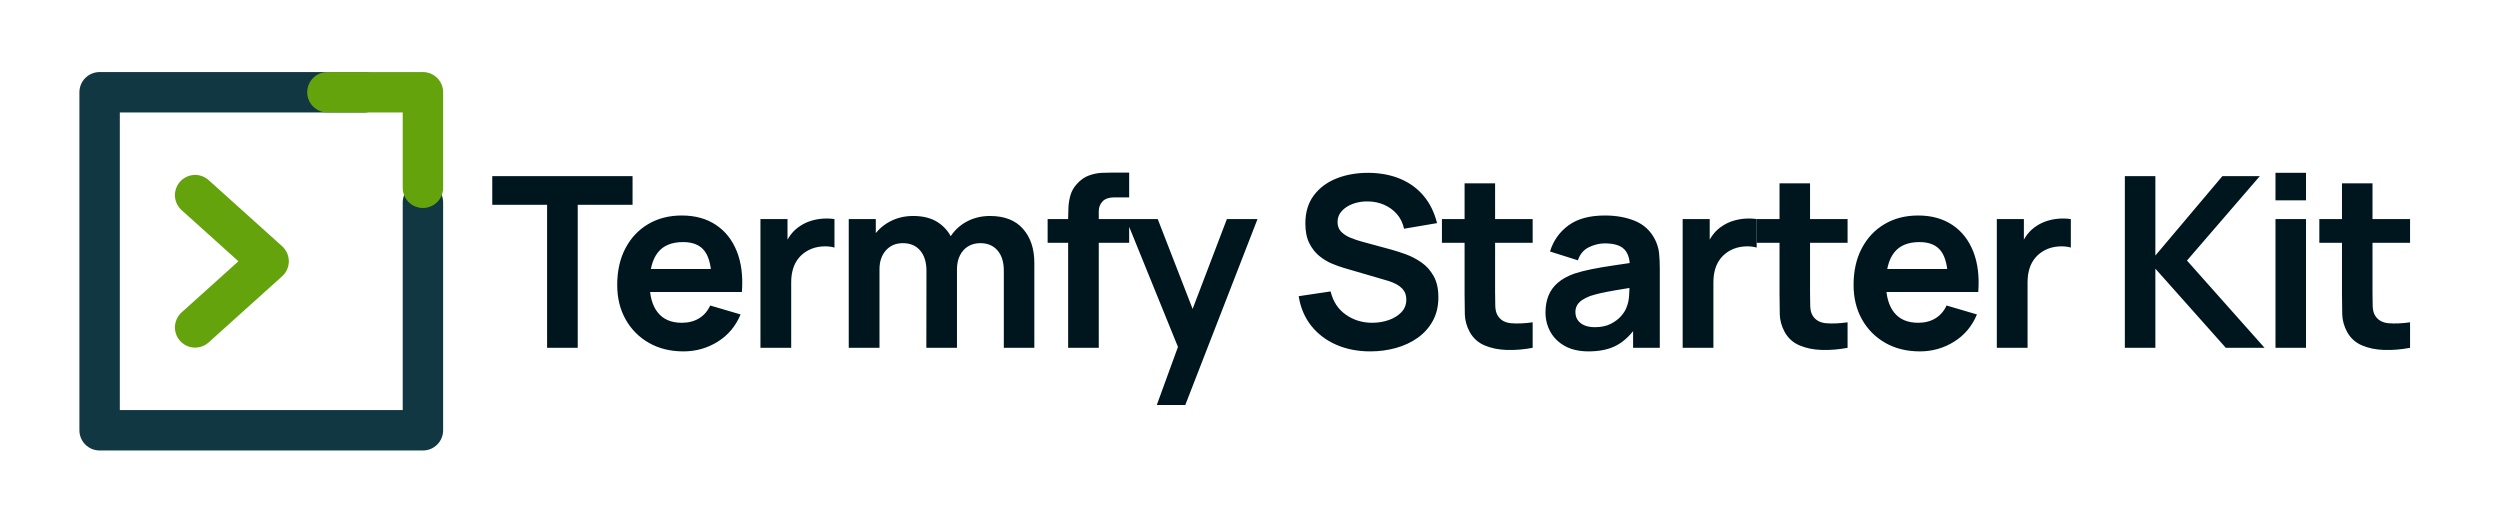
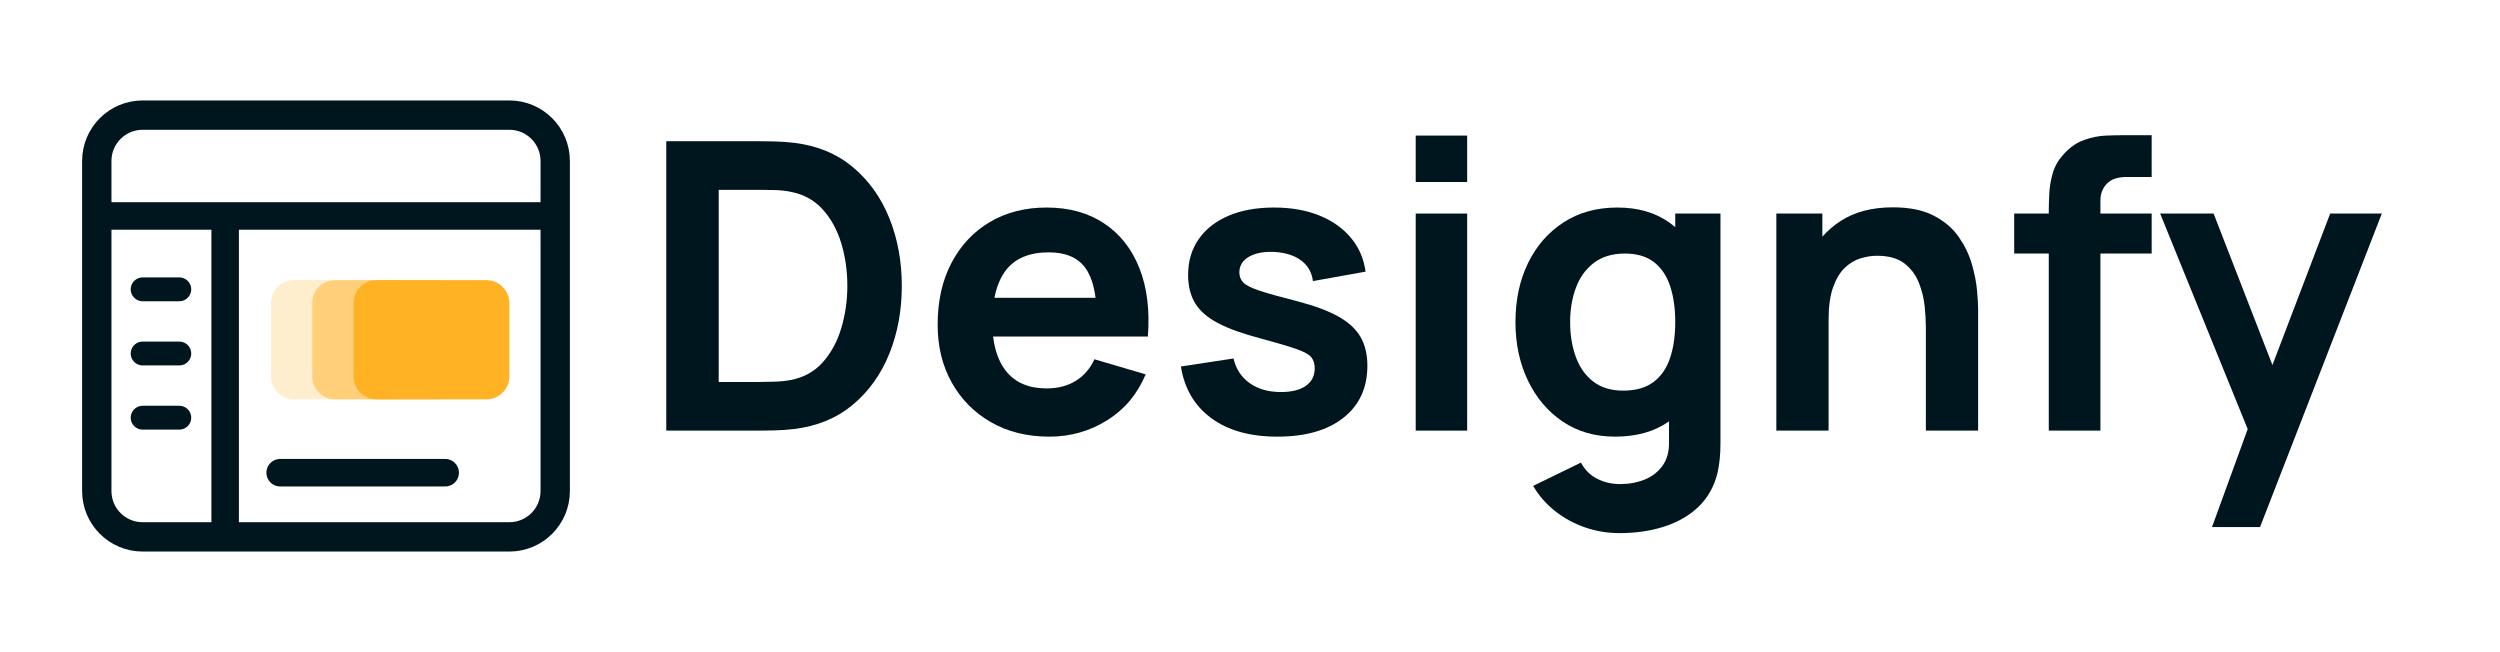
- <svg xmlns="http://www.w3.org/2000/svg" viewBox="0 0 1531 320" role="img" aria-labelledby="title">
+ <svg xmlns="http://www.w3.org/2000/svg" width="1227" height="320" viewBox="0 0 1227 320" role="img" aria-labelledby="title description">
  <g transform="translate(16 16) scale(4.5)">
-     <g fill="none" stroke-linejoin="round" stroke-linecap="round" stroke-width="5.5">
-       <path stroke="#103742" d="M46 9H10v46h44V24" />
-       <path stroke="#65A30D" d="m23 23 10 9-10 9M41 9h13v13" />
+     <g stroke-linecap="round" stroke-linejoin="round">
+       <rect x="7" y="9" width="50" height="46" rx="5" fill="none" stroke="#00161E" stroke-width="3.2" />
+       <path d="M7 20h50M21 20v35" fill="none" stroke="#00161E" stroke-width="3" />
+       <rect x="26" y="27" width="16" height="13" rx="2.5" fill="#FFB224" fill-opacity=".22" />
+       <rect x="30.5" y="27" width="16" height="13" rx="2.5" fill="#FFB224" fill-opacity=".5" />
+       <rect x="35" y="27" width="17" height="13" rx="2.5" fill="#FFB224" />
+       <path d="M27 48h18" fill="none" stroke="#00161E" stroke-width="3" />
+       <path d="M12 28h4M12 35h4M12 42h4" fill="none" stroke="#00161E" stroke-width="2.6" />
    </g>
  </g>
-   <path d="M335.04 213L335.04 125.4L301.46 125.4L301.46 107.88L387.38 107.88L387.38 125.4L353.8 125.4L353.8 213ZM418.56 215.19Q406.52 215.19 397.39 209.97Q388.27 204.75 383.12 195.59Q377.98 186.43 377.98 174.53Q377.98 161.61 383.01 152.05Q388.05 142.48 396.96 137.23Q405.86 131.97 417.54 131.97Q429.81 131.97 438.46 137.74Q447.11 143.5 451.27 154.02Q455.43 164.53 454.33 178.84L435.79 178.84L435.79 171.97Q435.72 159.49 431.6 153.87Q427.47 148.25 418.35 148.25Q407.83 148.25 402.83 154.67Q397.83 161.1 397.83 173.58Q397.83 185.11 402.83 191.39Q407.83 197.67 417.54 197.67Q423.67 197.67 428.13 194.93Q432.58 192.2 434.92 187.09L453.53 192.56Q449.08 203.29 439.55 209.24Q430.03 215.19 418.56 215.19ZM391.99 178.84L391.99 164.75L445.21 164.75L445.21 178.84ZM465.7 213L465.7 134.16L482.27 134.16L482.27 153.36L480.37 150.88Q481.83 146.86 484.35 143.58Q486.87 140.29 490.45 138.1Q493.29 136.28 496.72 135.22Q500.15 134.16 503.8 133.9Q507.45 133.65 511.03 134.16L511.03 151.61Q507.6 150.59 503.18 150.95Q498.77 151.32 495.12 153.21Q491.61 155.04 489.24 157.89Q486.87 160.73 485.7 164.49Q484.53 168.25 484.53 172.85L484.53 213ZM614.74 213L614.74 165.77Q614.74 157.81 610.87 153.36Q607 148.91 600.36 148.91Q596.13 148.91 592.91 150.84Q589.7 152.78 587.88 156.39Q586.05 160 586.05 164.89L577.95 159.78Q577.95 151.61 581.75 145.4Q585.54 139.2 591.97 135.73Q598.39 132.26 606.27 132.26Q619.56 132.26 626.49 140.15Q633.43 148.03 633.43 160.95L633.43 213ZM519.77 213L519.77 134.16L536.34 134.16L536.34 159.42L538.6 159.42L538.6 213ZM567.29 213L567.36 165.84Q567.36 157.89 563.5 153.4Q559.63 148.91 552.91 148.91Q546.49 148.91 542.54 153.32Q538.6 157.74 538.6 164.89L530.57 159.35Q530.57 151.61 534.4 145.48Q538.24 139.34 544.73 135.8Q551.23 132.26 559.26 132.26Q568.31 132.26 574.26 136.09Q580.21 139.93 583.13 146.46Q586.05 152.99 586.05 160.95L586.05 213ZM654.13 213L654.13 133.65Q654.13 130.66 654.31 126.97Q654.49 123.28 655.55 119.56Q656.61 115.84 659.38 112.77Q662.81 108.9 666.94 107.44Q671.06 105.98 674.93 105.84Q678.8 105.69 681.72 105.69L691.5 105.69L691.5 120.87L682.45 120.87Q677.56 120.87 675.22 123.32Q672.89 125.77 672.89 129.42L672.89 213ZM641.57 148.69L641.57 134.16L691.5 134.16L691.5 148.69ZM708.41 248.04L723.6 206.36L723.89 218.62L689.58 134.16L709 134.16L732.72 195.26L728.05 195.26L751.34 134.16L770.1 134.16L725.86 248.04ZM839.18 215.19Q827.57 215.19 818.27 211.1Q808.96 207.01 802.97 199.46Q796.99 191.9 795.31 181.39L814.87 178.47Q817.06 187.67 824.14 192.67Q831.22 197.67 840.35 197.67Q845.61 197.67 850.39 196.03Q855.17 194.39 858.2 191.21Q861.23 188.03 861.23 183.44Q861.23 181.46 860.64 179.82Q860.06 178.18 858.78 176.79Q857.5 175.41 855.39 174.2Q853.27 173 850.28 172.05L823.05 164.09Q819.76 163.14 815.71 161.46Q811.66 159.78 807.97 156.79Q804.29 153.8 801.84 148.98Q799.4 144.16 799.4 136.86Q799.4 126.5 804.65 119.56Q809.91 112.63 818.71 109.19Q827.5 105.76 838.31 105.84Q849.11 105.98 857.61 109.56Q866.12 113.14 871.85 119.96Q877.58 126.79 880.06 136.64L859.84 140.07Q858.67 134.74 855.42 131.06Q852.18 127.37 847.61 125.4Q843.05 123.43 838.01 123.36Q833.05 123.21 828.74 124.74Q824.44 126.28 821.77 129.16Q819.11 132.04 819.11 135.91Q819.11 139.64 821.33 141.9Q823.56 144.16 826.92 145.55Q830.28 146.94 833.71 147.88L852.25 152.92Q856.26 154.02 861.12 155.8Q865.97 157.59 870.5 160.73Q875.02 163.87 877.94 169.02Q880.86 174.16 880.86 182.05Q880.86 190.37 877.4 196.61Q873.93 202.85 868.05 206.98Q862.18 211.1 854.69 213.15Q847.21 215.19 839.18 215.19ZM938.6 213Q930.57 214.53 922.9 214.31Q915.24 214.1 909.21 211.54Q903.19 208.99 900.05 203.29Q897.2 197.96 897.06 192.52Q896.91 187.09 896.91 180.15L896.91 112.26L915.6 112.26L915.6 179.13Q915.6 183.73 915.71 187.38Q915.82 191.03 917.21 193.29Q919.83 197.52 925.6 197.96Q931.37 198.4 938.6 197.38ZM883.04 148.69L883.04 134.16L938.6 134.16L938.6 148.69ZM972.81 215.19Q964.27 215.19 958.39 211.94Q952.52 208.69 949.49 203.25Q946.46 197.82 946.46 191.32Q946.46 185.7 948.24 181.17Q950.03 176.65 953.9 173.25Q957.77 169.86 964.05 167.59Q968.65 166.06 974.85 164.82Q981.06 163.58 988.61 162.48Q996.17 161.39 1004.93 160.07L998.14 163.8Q998.21 156.21 994.67 152.63Q991.13 149.05 982.74 149.05Q977.92 149.05 973.06 151.39Q968.21 153.72 966.31 159.42L949.23 154.02Q952.22 144.16 960.47 138.07Q968.72 131.97 982.81 131.97Q993.25 131.97 1001.28 135.29Q1009.31 138.61 1013.4 146.42Q1015.59 150.73 1016.03 155.07Q1016.46 159.42 1016.46 164.75L1016.46 213L1000.11 213L1000.11 196.36L1002.59 199.42Q997.05 207.67 990.15 211.43Q983.25 215.19 972.81 215.19ZM976.68 200.37Q982.45 200.37 986.42 198.33Q990.4 196.28 992.77 193.55Q995.15 190.81 995.95 188.55Q997.41 185.26 997.67 180.95Q997.92 176.65 997.92 173.87L1003.54 175.41Q995.07 176.79 989.49 177.74Q983.91 178.69 980.22 179.53Q976.53 180.37 973.69 181.32Q970.69 182.49 968.72 183.87Q966.75 185.26 965.76 187.05Q964.78 188.84 964.78 191.03Q964.78 193.87 966.17 195.95Q967.55 198.04 970.22 199.2Q972.88 200.37 976.68 200.37ZM1030.46 213L1030.46 134.16L1047.03 134.16L1047.03 153.36L1045.13 150.88Q1046.59 146.86 1049.11 143.58Q1051.63 140.29 1055.2 138.1Q1058.05 136.28 1061.48 135.22Q1064.91 134.16 1068.56 133.9Q1072.21 133.65 1075.79 134.16L1075.79 151.61Q1072.36 150.59 1067.94 150.95Q1063.52 151.32 1059.87 153.21Q1056.37 155.04 1054 157.89Q1051.63 160.73 1050.46 164.49Q1049.29 168.25 1049.29 172.85L1049.29 213ZM1131.46 213Q1123.43 214.53 1115.77 214.31Q1108.1 214.1 1102.08 211.54Q1096.06 208.99 1092.92 203.29Q1090.07 197.96 1089.93 192.52Q1089.78 187.09 1089.78 180.15L1089.78 112.26L1108.47 112.26L1108.47 179.13Q1108.47 183.73 1108.58 187.38Q1108.69 191.03 1110.07 193.29Q1112.7 197.52 1118.47 197.96Q1124.24 198.4 1131.46 197.38ZM1075.91 148.69L1075.91 134.16L1131.46 134.16L1131.46 148.69ZM1175.71 215.19Q1163.67 215.19 1154.54 209.97Q1145.42 204.75 1140.27 195.59Q1135.13 186.43 1135.13 174.53Q1135.13 161.61 1140.16 152.05Q1145.2 142.48 1154.11 137.23Q1163.01 131.97 1174.69 131.97Q1186.96 131.97 1195.61 137.74Q1204.26 143.5 1208.42 154.02Q1212.58 164.53 1211.48 178.84L1192.94 178.84L1192.94 171.97Q1192.87 159.49 1188.74 153.87Q1184.62 148.25 1175.5 148.25Q1164.98 148.25 1159.98 154.67Q1154.98 161.1 1154.98 173.58Q1154.98 185.11 1159.98 191.39Q1164.98 197.67 1174.69 197.67Q1180.82 197.67 1185.28 194.93Q1189.73 192.2 1192.07 187.09L1210.68 192.56Q1206.23 203.29 1196.7 209.24Q1187.18 215.19 1175.71 215.19ZM1149.14 178.84L1149.14 164.75L1202.36 164.75L1202.36 178.84ZM1222.85 213L1222.85 134.16L1239.42 134.16L1239.42 153.36L1237.52 150.88Q1238.98 146.86 1241.5 143.58Q1244.02 140.29 1247.6 138.1Q1250.44 136.28 1253.87 135.22Q1257.3 134.16 1260.95 133.9Q1264.6 133.65 1268.18 134.16L1268.18 151.61Q1264.75 150.59 1260.33 150.95Q1255.92 151.32 1252.27 153.21Q1248.76 155.04 1246.39 157.89Q1244.02 160.73 1242.85 164.49Q1241.68 168.25 1241.68 172.85L1241.68 213ZM1301.26 213L1301.26 107.88L1319.95 107.88L1319.95 156.5L1360.98 107.88L1383.9 107.88L1339.3 159.56L1386.82 213L1363.09 213L1319.95 164.53L1319.95 213ZM1393.51 122.7L1393.51 105.84L1412.2 105.84L1412.2 122.7ZM1393.51 213L1393.51 134.16L1412.2 134.16L1412.2 213ZM1475.92 213Q1467.89 214.53 1460.22 214.31Q1452.56 214.1 1446.53 211.54Q1440.51 208.99 1437.37 203.29Q1434.53 197.96 1434.38 192.52Q1434.23 187.09 1434.23 180.15L1434.23 112.26L1452.92 112.26L1452.92 179.13Q1452.92 183.73 1453.03 187.38Q1453.14 191.03 1454.53 193.29Q1457.16 197.52 1462.92 197.96Q1468.69 198.4 1475.92 197.38ZM1420.36 148.69L1420.36 134.16L1475.92 134.16L1475.92 148.69Z" fill="#00161E" />
+   <g fill="#00161E" transform="translate(313.1903 211.3477) scale(0.09864105 -0.09864105)">
+     <path transform="translate(0 0)" d="M140 0L140 1440L602 1440Q620 1440 673.5 1439Q727 1438 776 1432Q949 1411 1068.5 1311Q1188 1211 1250 1057Q1312 903 1312 720Q1312 537 1250 383Q1188 229 1068.5 129Q949 29 776 8Q727 2 673.5 1Q620 0 602 0ZM401 242L602 242Q631 242 677.5 243.5Q724 245 760 252Q858 271 920 341.5Q982 412 1011.5 512Q1041 612 1041 720Q1041 833 1010.5 933Q980 1033 917.5 1101.5Q855 1170 760 1188Q724 1196 677.5 1197Q631 1198 602 1198L401 1198Z" />
+     <path transform="translate(1410.333 0)" d="M636 -30Q471 -30 346 41.5Q221 113 150.5 238.5Q80 364 80 527Q80 704 149 835Q218 966 340 1038Q462 1110 622 1110Q790 1110 908.5 1031Q1027 952 1084 808Q1141 664 1126 468L872 468L872 562Q871 733 814.5 810Q758 887 633 887Q489 887 420.5 799Q352 711 352 540Q352 382 420.5 296Q489 210 622 210Q706 210 767 247.5Q828 285 860 355L1115 280Q1054 133 923.5 51.5Q793 -30 636 -30ZM272 468L272 661L1001 661L1001 468Z" />
+     <path transform="translate(2620.5 0)" d="M560 -30Q357 -30 232 61.5Q107 153 80 319L342 359Q360 281 422 236.5Q484 192 578 192Q658 192 702 223Q746 254 746 310Q746 344 729 365Q712 386 655 406Q598 426 479 458Q345 493 265.5 534.5Q186 576 151 634Q116 692 116 774Q116 877 168.5 952.5Q221 1028 317 1069Q413 1110 543 1110Q670 1110 767.5 1071Q865 1032 925.5 960Q986 888 999 791L737 744Q729 808 680 845.5Q631 883 548 889Q468 893 419.5 865.5Q371 838 371 787Q371 757 391 736.5Q411 716 473.5 695.5Q536 675 662 643Q788 610 864 567.5Q940 525 974 466Q1008 407 1008 323Q1008 158 889 64Q770 -30 560 -30Z" />
+     <path transform="translate(3709 0)" d="M160 1237L160 1468L416 1468L416 1237ZM160 0L160 1080L416 1080L416 0Z" />
+     <path transform="translate(4285.333 0)" d="M598 -510Q507 -510 424.5 -481Q342 -452 276 -399.5Q210 -347 168 -275L406 -159Q434 -213 486.5 -239.5Q539 -266 600 -266Q668 -266 724 -243Q780 -220 812.5 -173.5Q845 -127 844 -59L844 252L875 252L875 1080L1100 1080L1100 -63Q1100 -104 1096.5 -140Q1093 -176 1085 -212Q1059 -314 990 -379.5Q921 -445 820 -477.5Q719 -510 598 -510ZM576 -30Q426 -30 315 45Q204 120 142 249Q80 378 80 540Q80 705 142.5 833.5Q205 962 319 1036Q433 1110 587 1110Q741 1110 846 1035Q951 960 1005 831Q1059 702 1059 540Q1059 378 1004.5 249Q950 120 842.5 45Q735 -30 576 -30ZM616 199Q710 199 767 242Q824 285 849.5 362Q875 439 875 540Q875 642 849.5 719Q824 796 769 838.5Q714 881 625 881Q531 881 470.5 835Q410 789 381 711.5Q352 634 352 540Q352 445 380 367.5Q408 290 466.5 244.5Q525 199 616 199Z" />
+     <path transform="translate(5525.333 0)" d="M882 0L882 515Q882 559 876 618.5Q870 678 847 736Q824 794 775 832Q726 870 639 870Q599 870 556.5 857Q514 844 478.5 810Q443 776 420.5 713.5Q398 651 398 552L249 619Q249 752 301.5 864Q354 976 458.5 1043.5Q563 1111 718 1111Q841 1111 920.5 1070Q1000 1029 1045 964.5Q1090 900 1110.5 829.5Q1131 759 1136.5 698Q1142 637 1142 605L1142 0ZM138 0L138 1080L367 1080L367 734L398 734L398 0Z" />
+     <path transform="translate(6786.833 0)" d="M232 0L232 1087Q232 1128 234.5 1178.5Q237 1229 251.5 1280Q266 1331 304 1373Q351 1426 407.5 1446Q464 1466 517 1468Q570 1470 610 1470L744 1470L744 1262L620 1262Q553 1262 521 1228.5Q489 1195 489 1145L489 0ZM60 881L60 1080L744 1080L744 881Z" />
+     <path transform="translate(7551 0)" d="M280 -480L488 91L492 -77L22 1080L288 1080L613 243L549 243L868 1080L1125 1080L519 -480Z" />
+   </g>
</svg>
